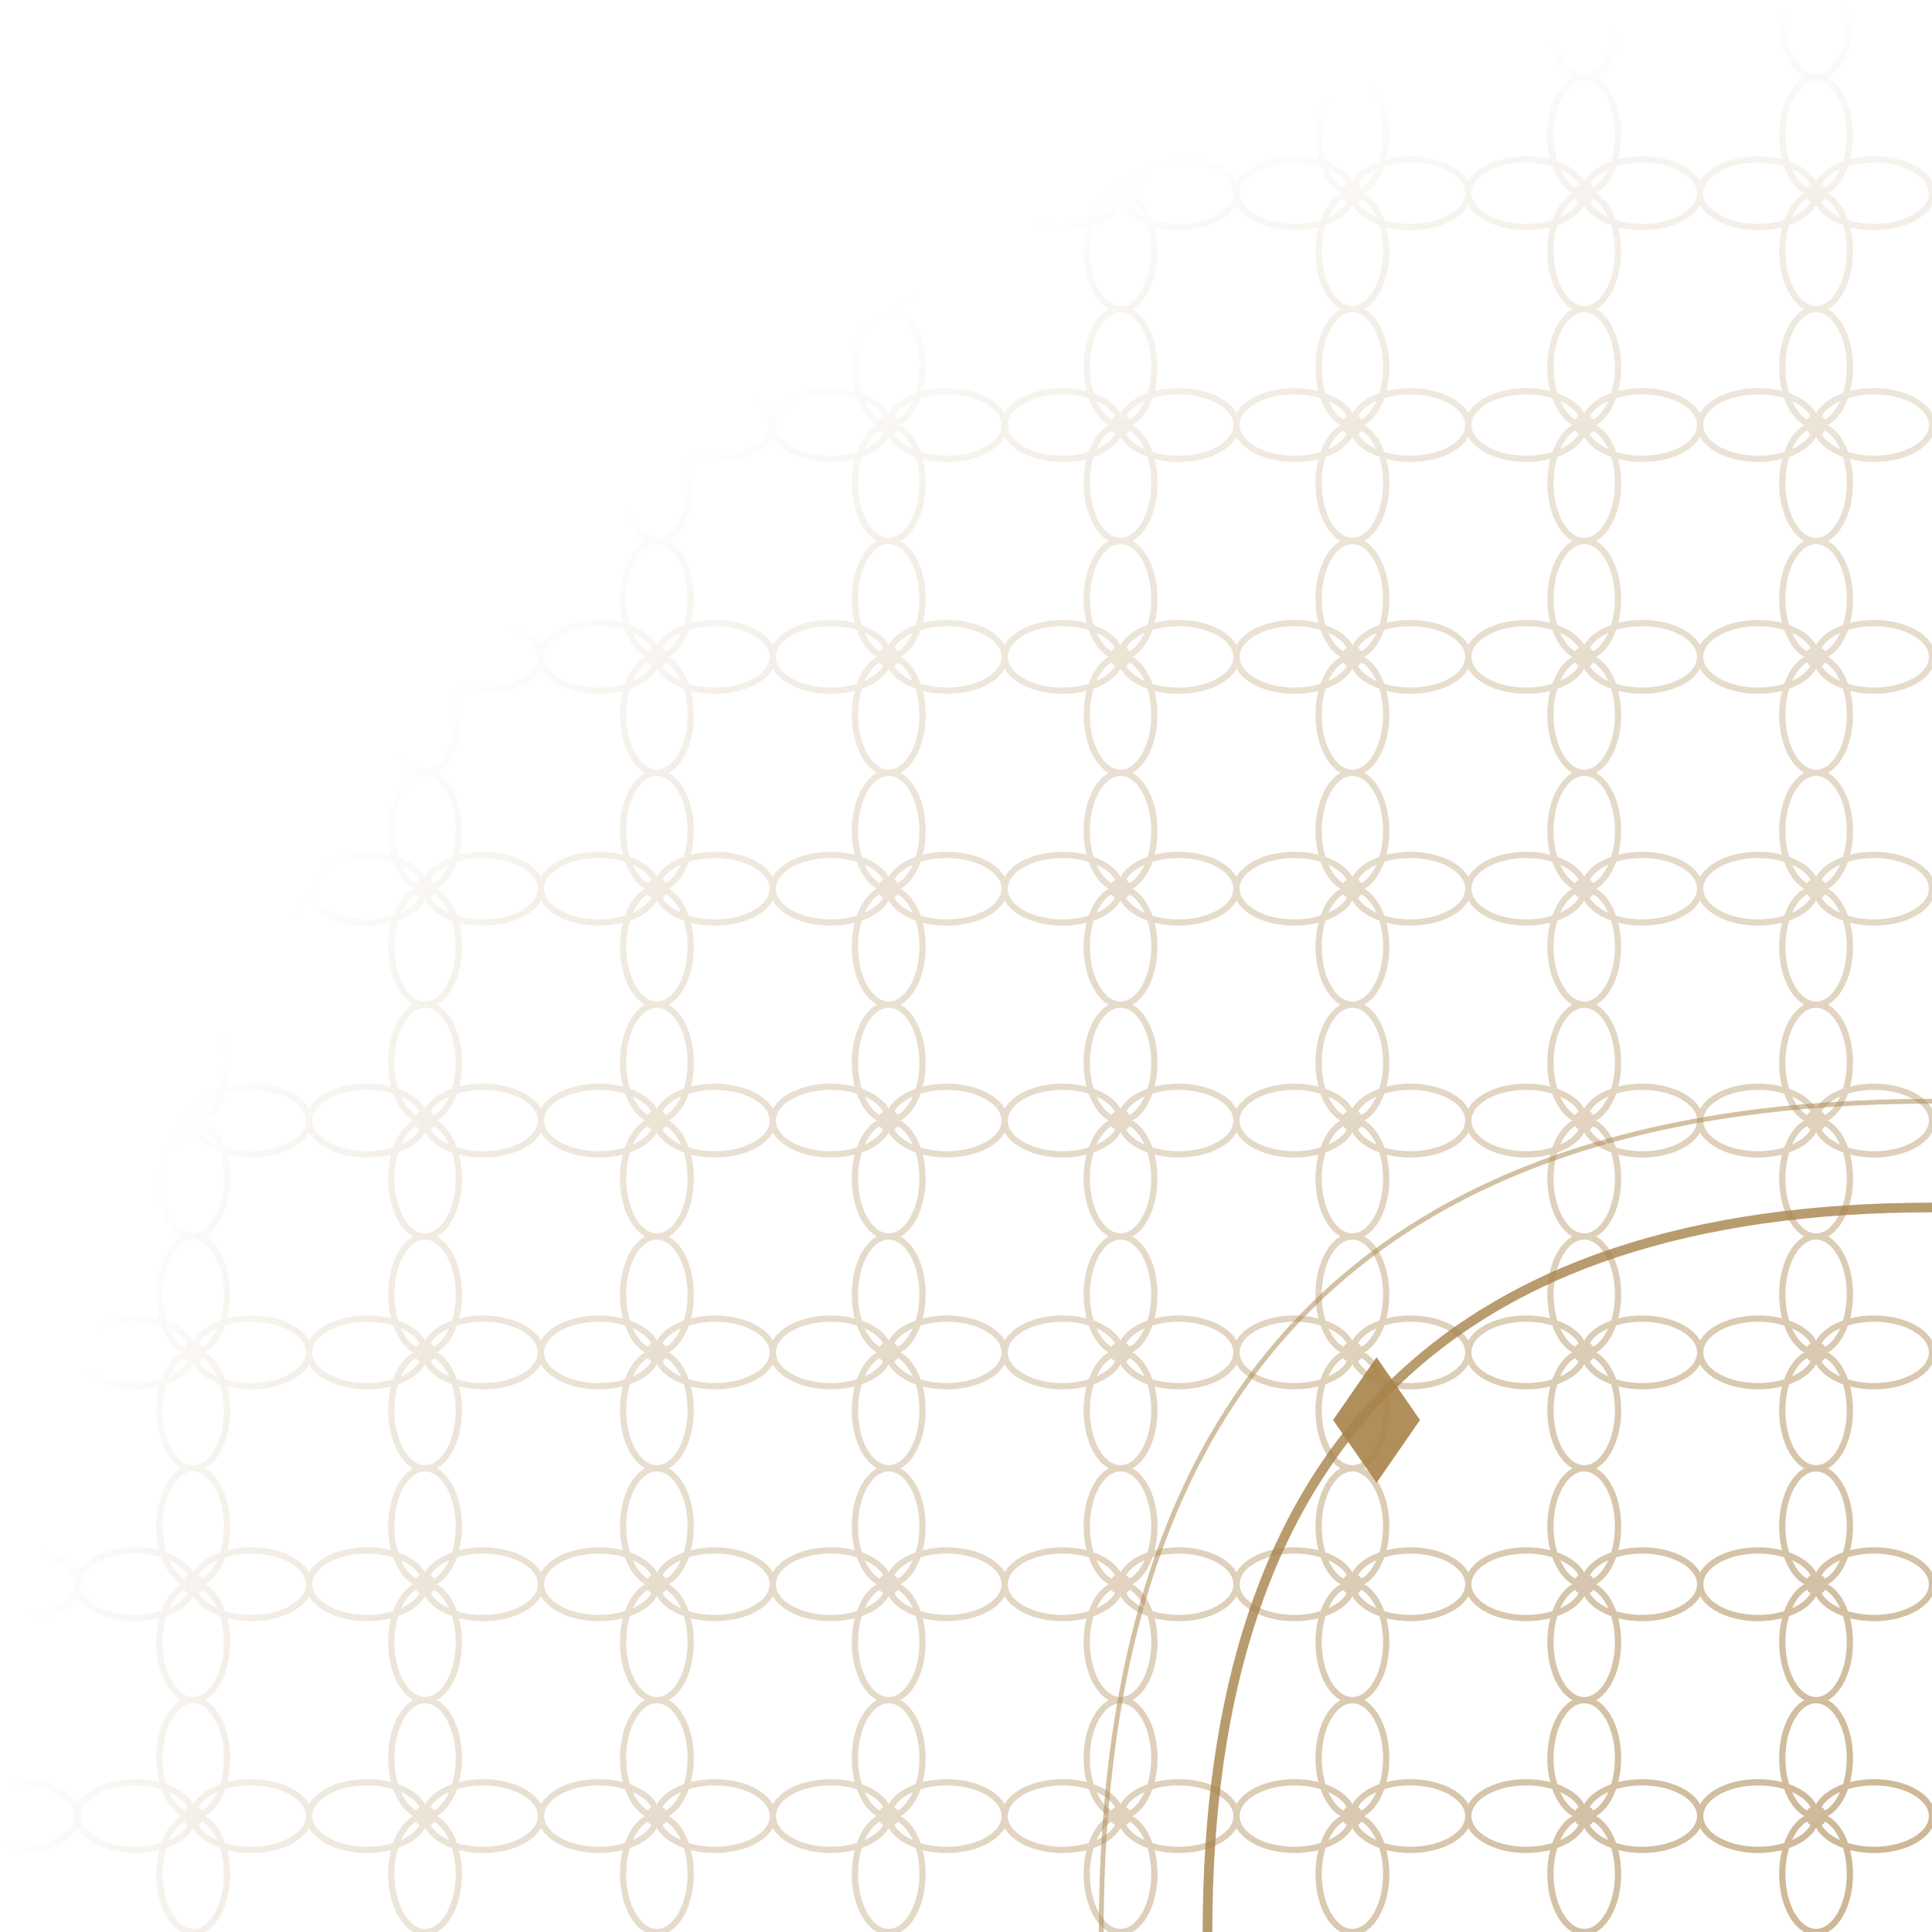
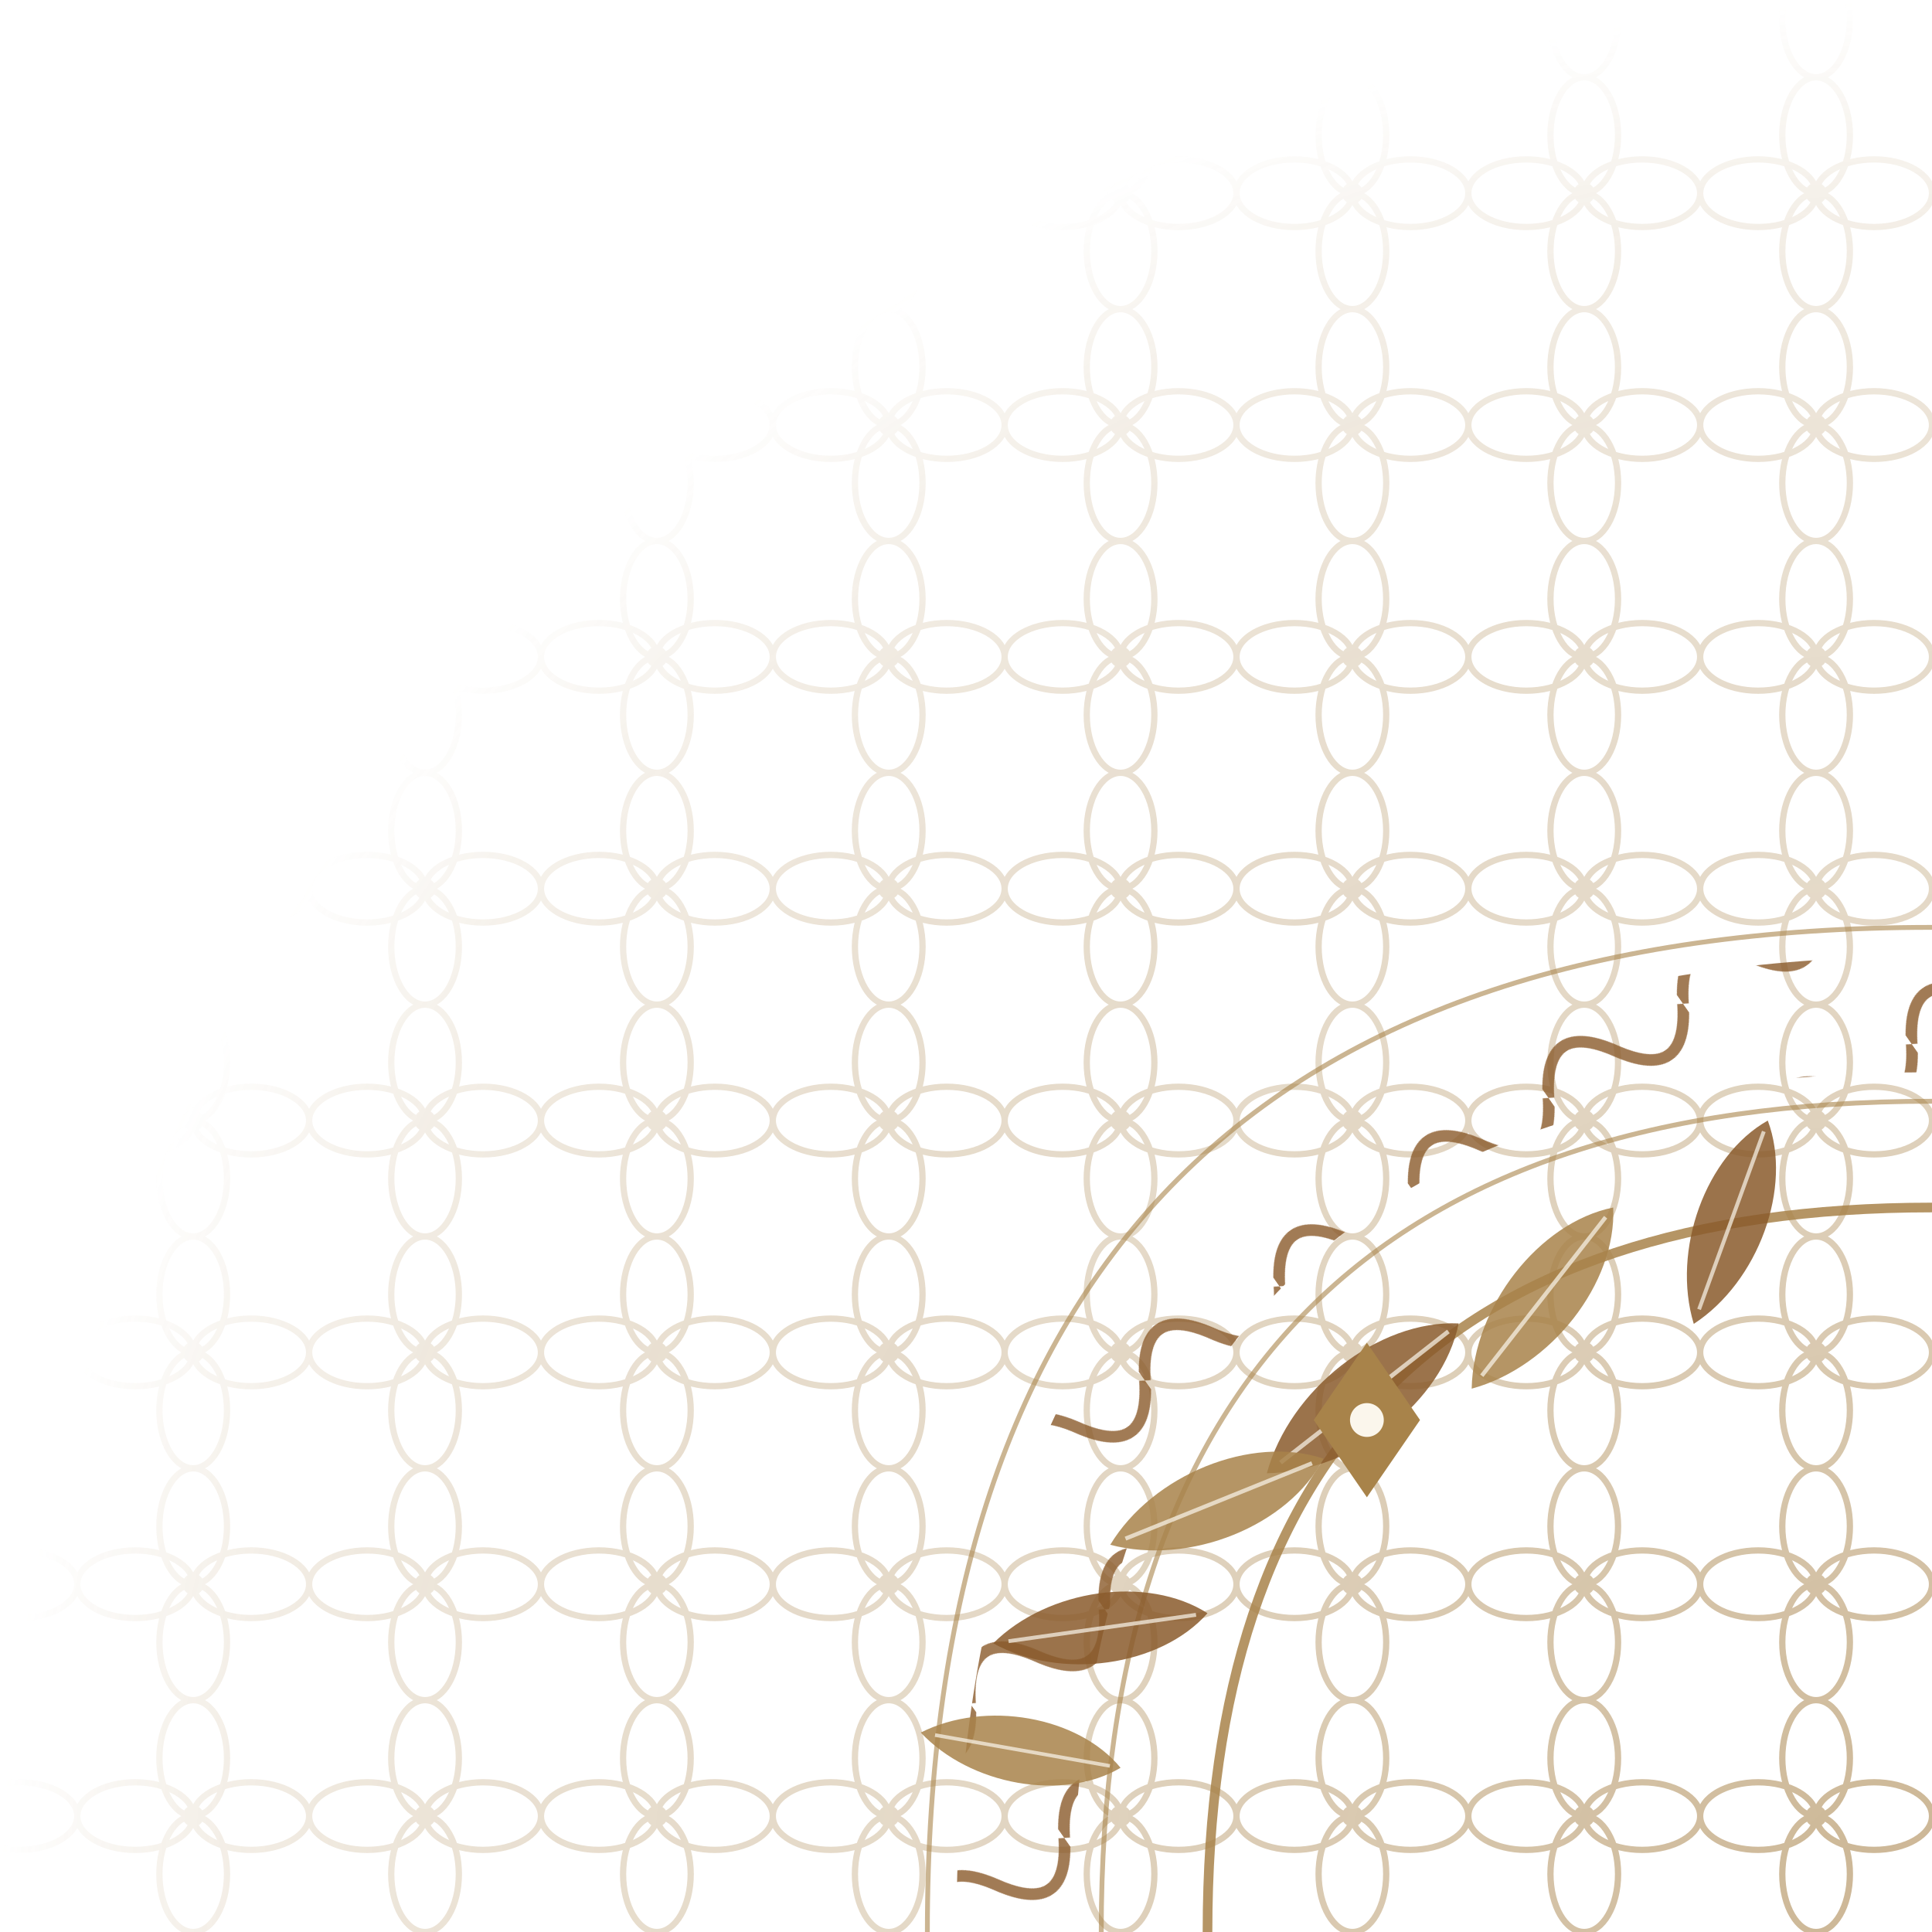
<svg xmlns="http://www.w3.org/2000/svg" viewBox="0 0 400 400" width="400" height="400">
  <defs>
    <pattern id="k" width="48" height="48" patternUnits="userSpaceOnUse">
      <g fill="none" stroke="#a8834a" stroke-width="1.3">
        <ellipse cx="24" cy="12" rx="7" ry="12" />
        <ellipse cx="24" cy="36" rx="7" ry="12" />
        <ellipse cx="12" cy="24" rx="12" ry="7" />
        <ellipse cx="36" cy="24" rx="12" ry="7" />
      </g>
      <circle cx="24" cy="24" r="2.2" fill="#a8834a" />
    </pattern>
+     <pattern id="p" width="34" height="34" patternUnits="userSpaceOnUse" patternTransform="rotate(-35)">
+       <path d="M0 17Q8.5 3 17 17T34 17" fill="none" stroke="#8a5a2b" stroke-width="2.4" />
+     </pattern>
    <radialGradient id="mg" cx="0" cy="0" r="400" gradientUnits="userSpaceOnUse">
      <stop offset="0" stop-color="#fff" />
      <stop offset=".55" stop-color="#fff" stop-opacity=".5" />
      <stop offset="1" stop-color="#000" />
    </radialGradient>
    <mask id="m" maskUnits="userSpaceOnUse" x="0" y="0" width="2000" height="2000">
      <rect width="2000" height="2000" fill="url(#mg)" />
    </mask>
  </defs>
-   <g transform="translate(400,400) scale(-1,-1)">
+   <g transform="translate(400 400) scale(-1 -1)">
    <rect width="400" height="400" fill="url(#k)" opacity=".6" mask="url(#m)" />
-     <path d="M0 150Q150 150 150 0" fill="none" stroke="#a8834a" stroke-width="2" opacity=".8" />
-     <path d="M0 172Q172 172 172 0" fill="none" stroke="#a8834a" stroke-width="1" opacity=".5" />
-     <path d="M106 106l9 -13 9 13 -9 13z" fill="#a8834a" opacity=".9" />
+     <path d="M0 190Q190 190 190 0" fill="none" stroke="url(#p)" stroke-width="24" opacity=".8" />
+     <path d="M0 150Q150 150 150 0" fill="none" stroke="#a8834a" stroke-width="2" opacity=".85" />
+     <path d="M0 172Q172 172 172 0" fill="none" stroke="#a8834a" stroke-width="1" opacity=".6" />
+     <path d="M0 208Q208 208 208 0" fill="none" stroke="#a8834a" stroke-width="1" opacity=".6" />
+     <g transform="translate(34 168) rotate(-70) scale(0.8)">
+       <path d="M0 0C14 -12 40 -12 56 0C40 12 14 12 0 0Z" fill="#8a5a2b" opacity=".85" />
+       <path d="M3 0H52" stroke="#fbf6ec" stroke-width="1" opacity=".7" />
+     </g>
+     <g transform="translate(66 150) rotate(-52) scale(0.85)">
+       <path d="M0 0C14 -12 40 -12 56 0C40 12 14 12 0 0Z" fill="#a8834a" opacity=".85" />
+       <path d="M3 0H52" stroke="#fbf6ec" stroke-width="1" opacity=".7" />
+     </g>
+     <g transform="translate(98 126) rotate(-38) scale(0.9)">
+       <path d="M0 0C14 -12 40 -12 56 0C40 12 14 12 0 0Z" fill="#8a5a2b" opacity=".85" />
+       <path d="M3 0H52" stroke="#fbf6ec" stroke-width="1" opacity=".7" />
+     </g>
+     <g transform="translate(126 98) rotate(-22) scale(0.85)">
+       <path d="M0 0C14 -12 40 -12 56 0C40 12 14 12 0 0Z" fill="#a8834a" opacity=".85" />
+       <path d="M3 0H52" stroke="#fbf6ec" stroke-width="1" opacity=".7" />
+     </g>
+     <g transform="translate(150 66) rotate(-8) scale(0.8)">
+       <path d="M0 0C14 -12 40 -12 56 0C40 12 14 12 0 0Z" fill="#8a5a2b" opacity=".85" />
+       <path d="M3 0H52" stroke="#fbf6ec" stroke-width="1" opacity=".7" />
+     </g>
+     <g transform="translate(168 34) rotate(10) scale(0.75)">
+       <path d="M0 0C14 -12 40 -12 56 0C40 12 14 12 0 0Z" fill="#a8834a" opacity=".85" />
+       <path d="M3 0H52" stroke="#fbf6ec" stroke-width="1" opacity=".7" />
+     </g>
+     <path d="M106 106l11 -16 11 16 -11 16z" fill="#a8834a" />
+     <circle cx="117" cy="106" r="3.5" fill="#fbf6ec" />
  </g>
</svg>
